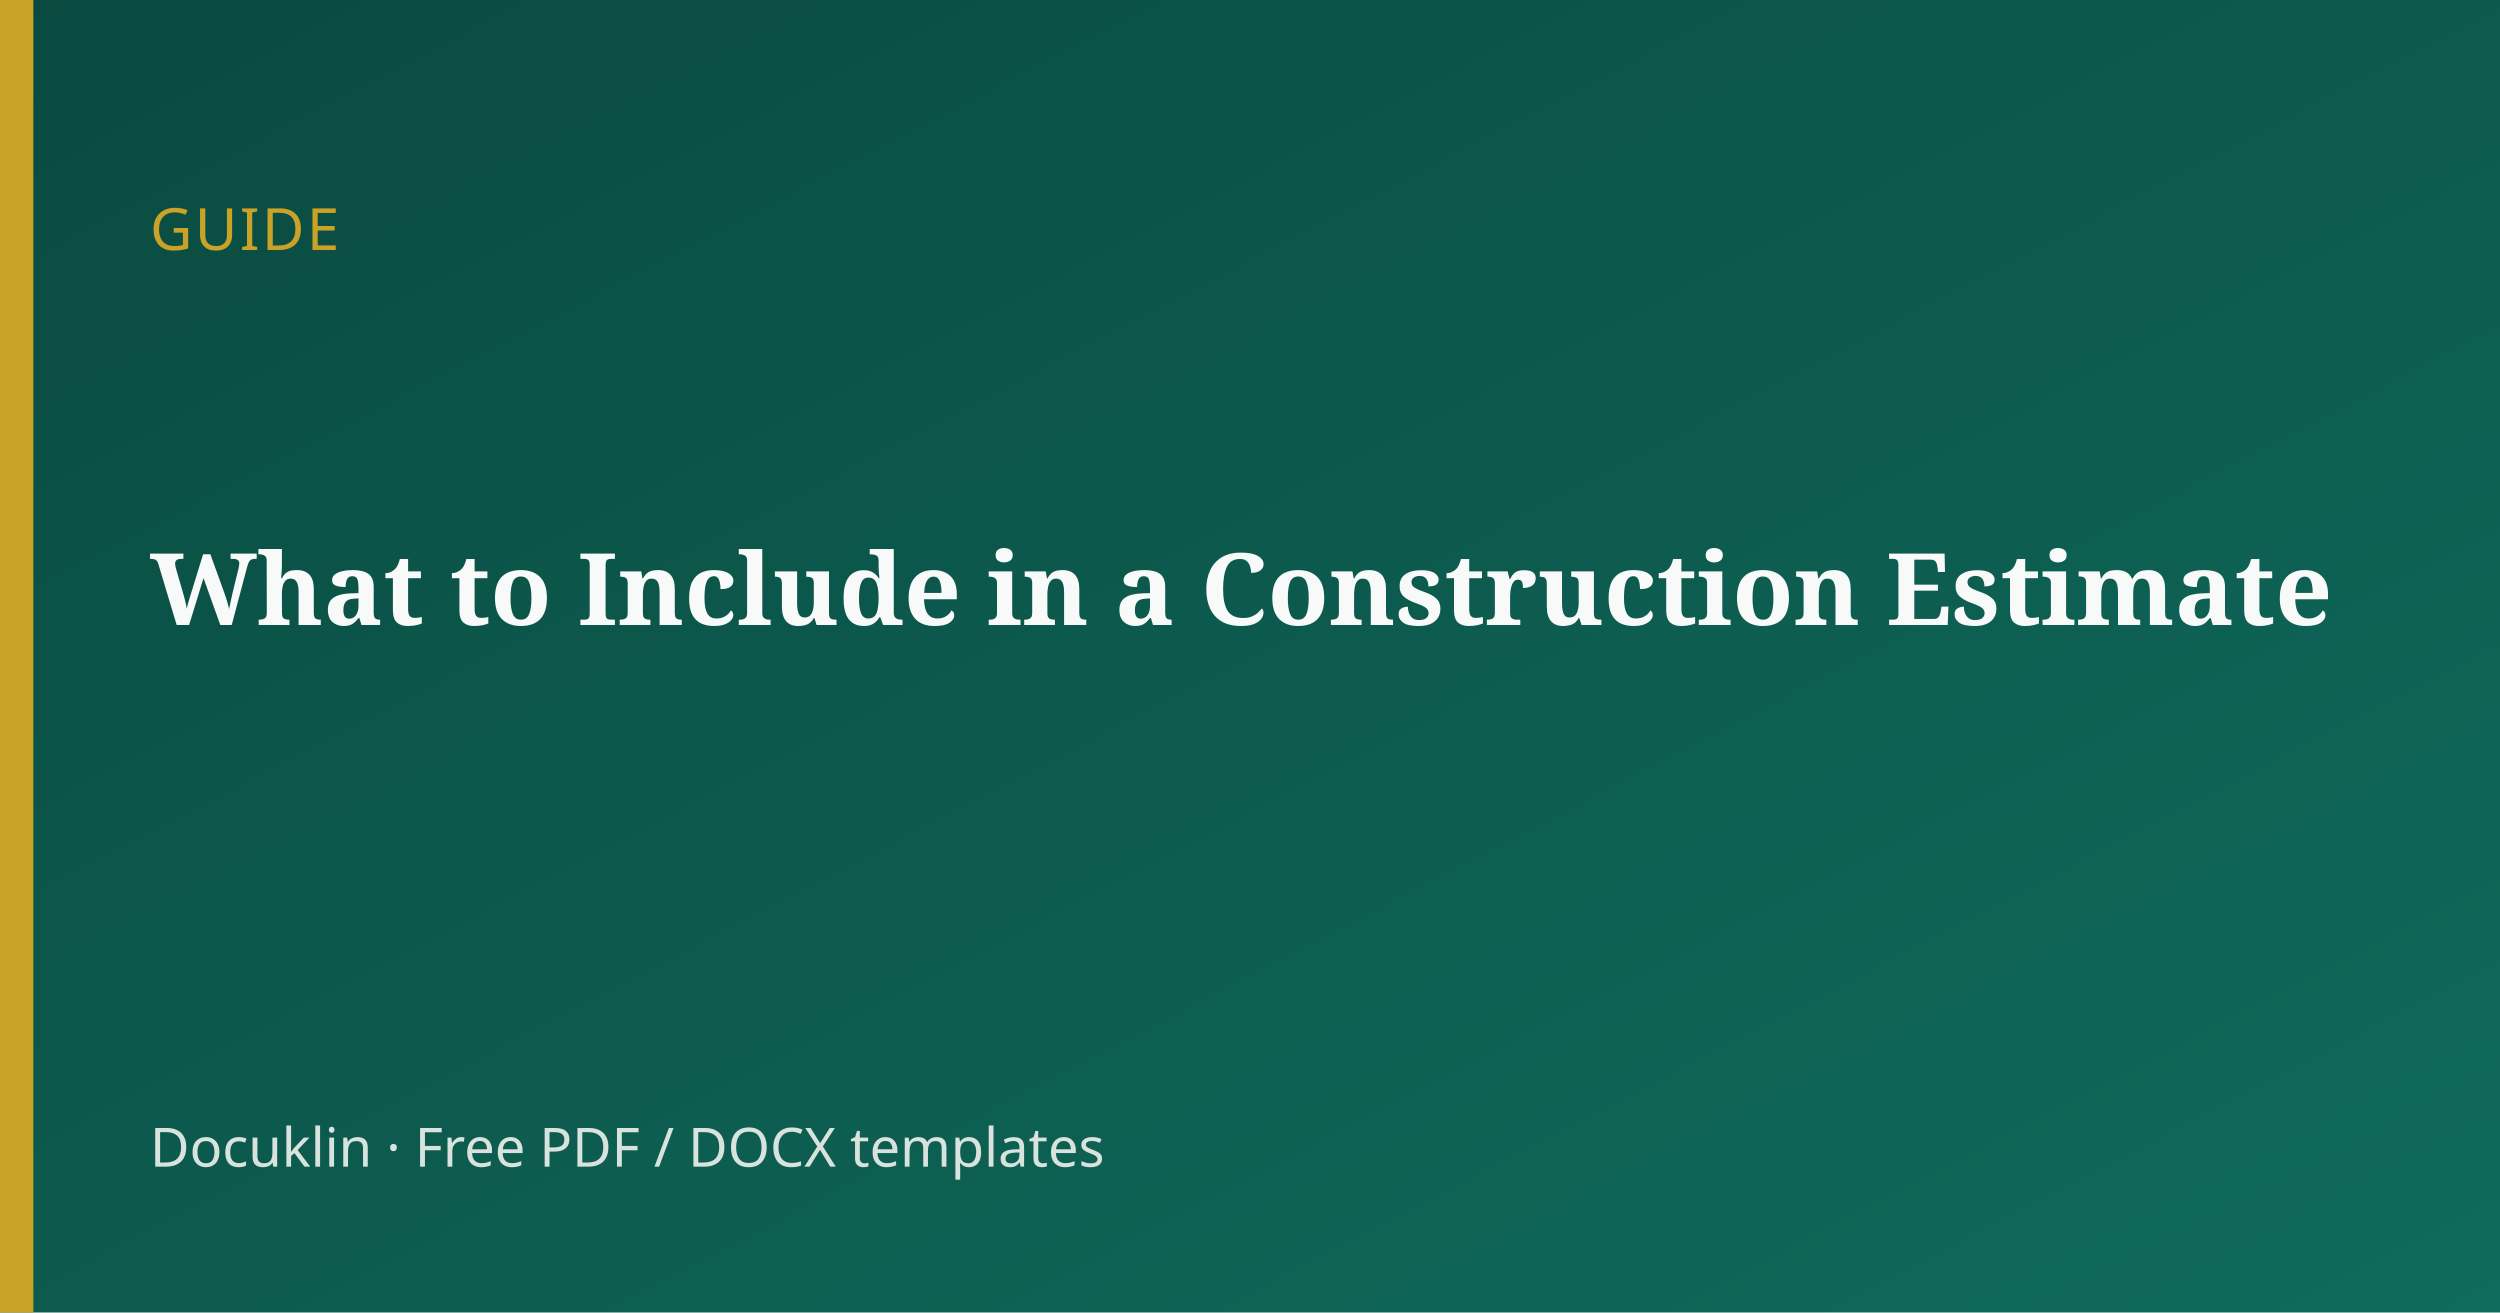
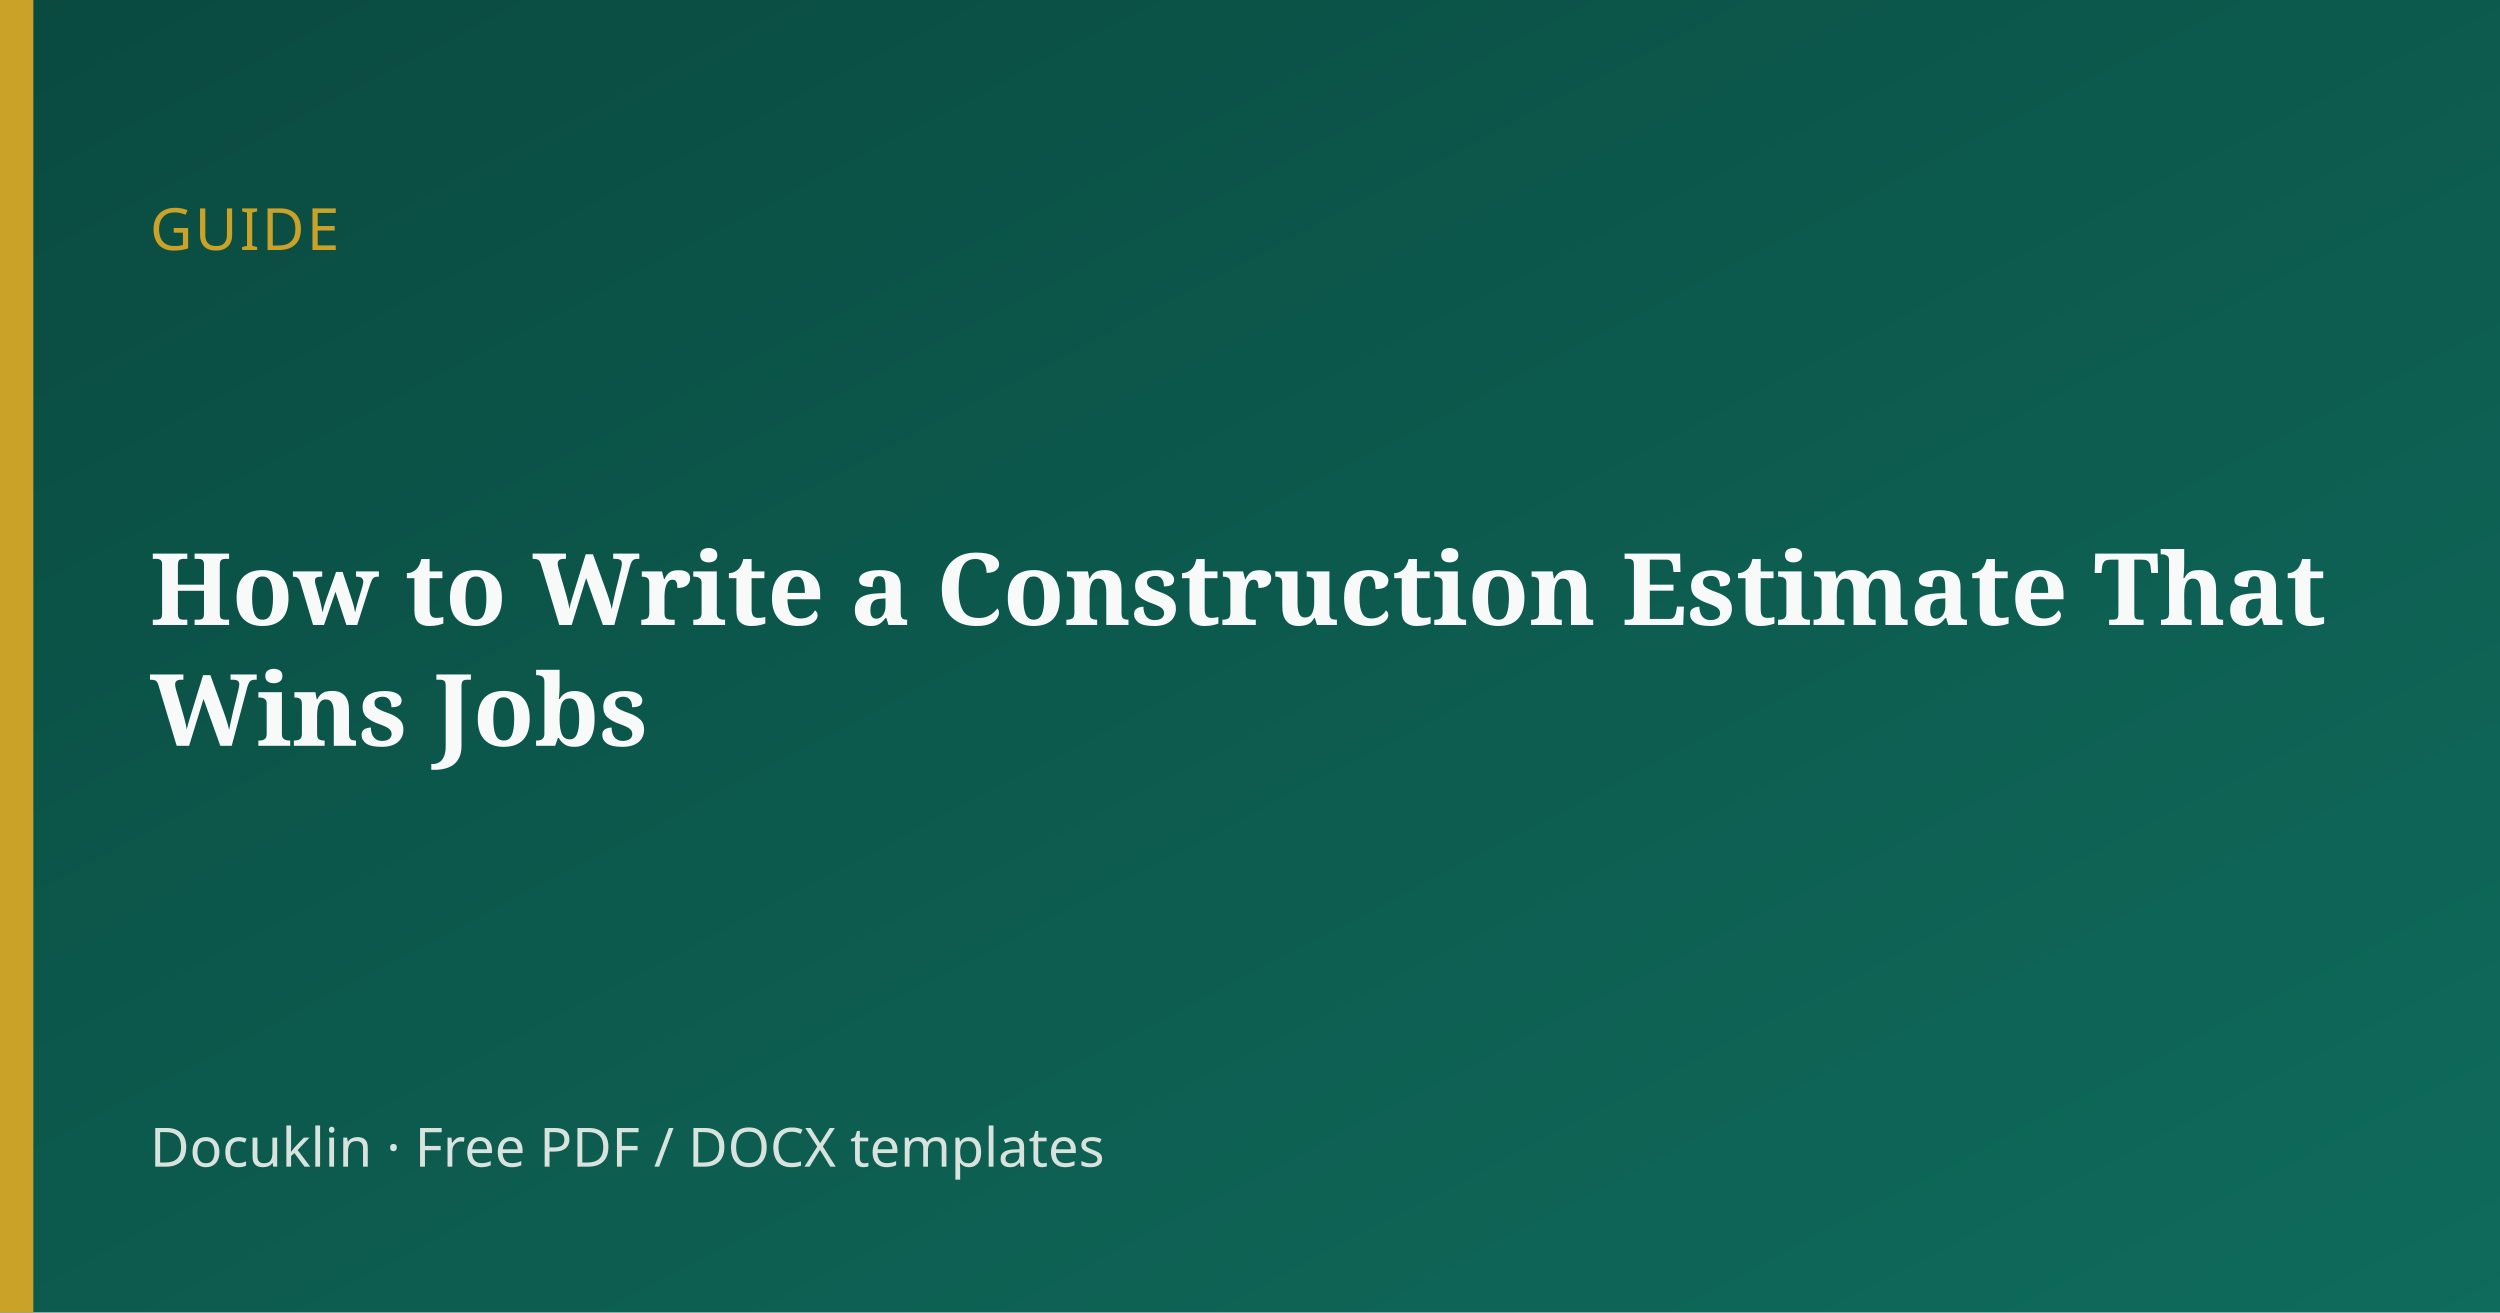
<svg xmlns="http://www.w3.org/2000/svg" width="1200" height="630" viewBox="0 0 1200 630" role="img">
  <defs>
    <linearGradient id="bg" x1="0" y1="0" x2="1" y2="1">
      <stop offset="0%" stop-color="#0a4a40" />
      <stop offset="100%" stop-color="#0f6b5c" />
    </linearGradient>
  </defs>
  <rect width="1200" height="630" fill="url(#bg)" />
  <rect x="0" y="0" width="16" height="630" fill="#c9a227" />
  <text x="72" y="120" fill="#c9a227" font-family="system-ui,sans-serif" font-size="28" letter-spacing="0.04em">GUIDE</text>
-   <text x="72" y="300" fill="#f8faf9" font-family="Georgia, serif" font-size="48" font-weight="700">What to Include in a Construction Estimate</text>
+   <text x="72" y="300" fill="#f8faf9" font-family="Georgia, serif" font-size="48" font-weight="700">How to Write a Construction Estimate That</text>
+   <text x="72" y="358" fill="#f8faf9" font-family="Georgia, serif" font-size="48" font-weight="700">Wins Jobs</text>
  <text x="72" y="560" fill="#d8e3de" font-family="system-ui,sans-serif" font-size="26">Docuklin · Free PDF / DOCX templates</text>
</svg>
